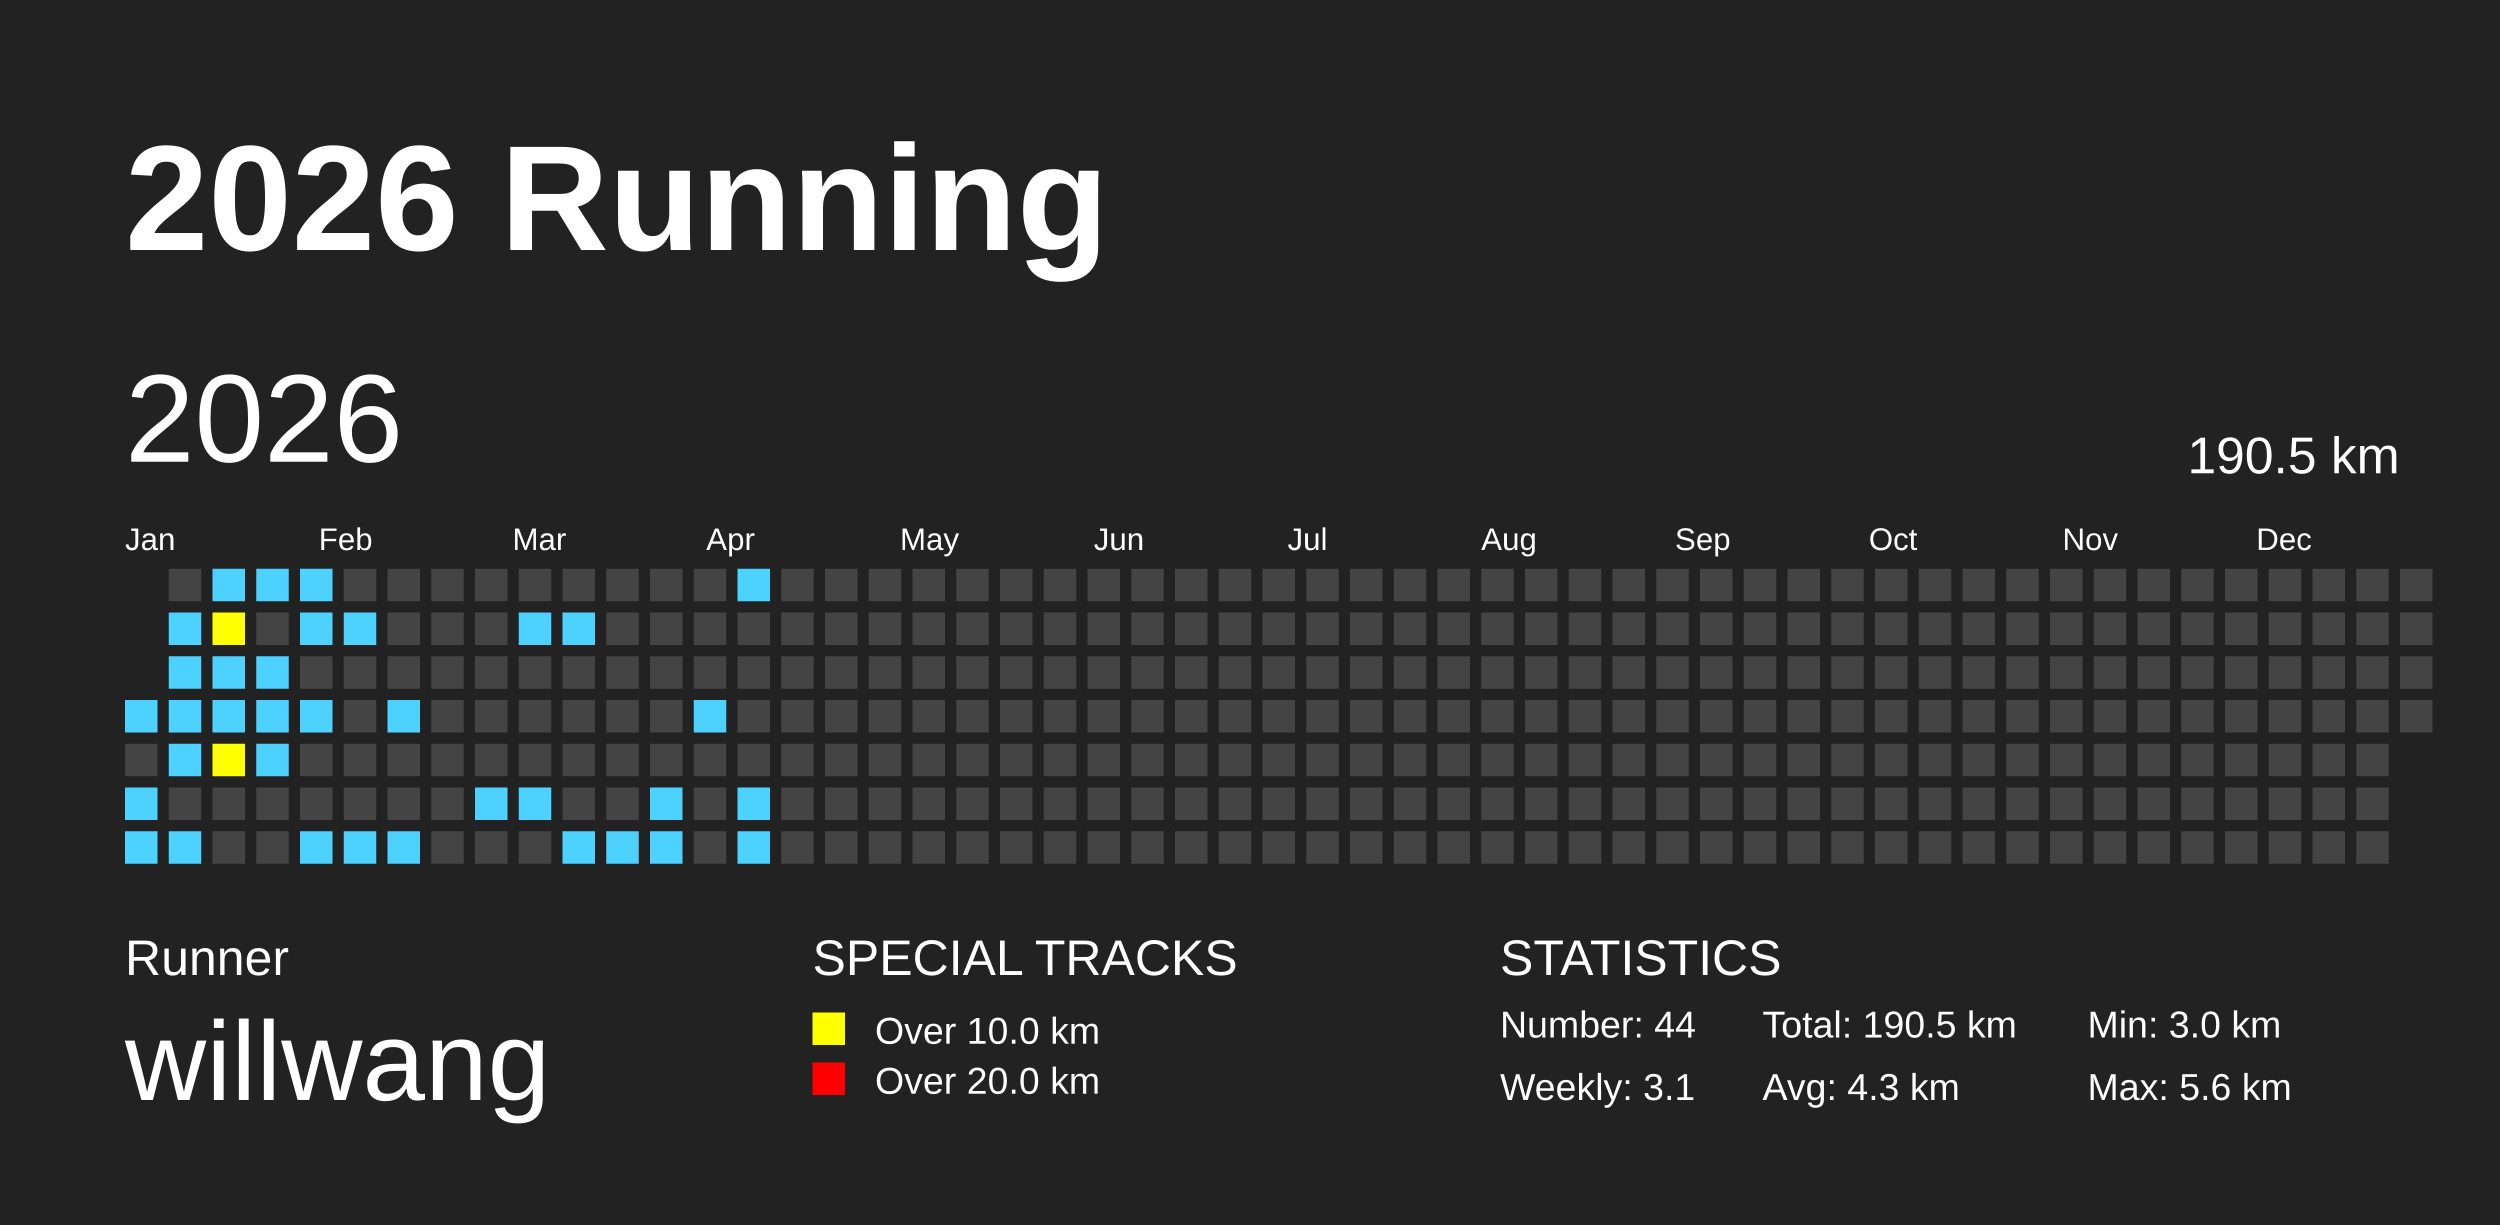
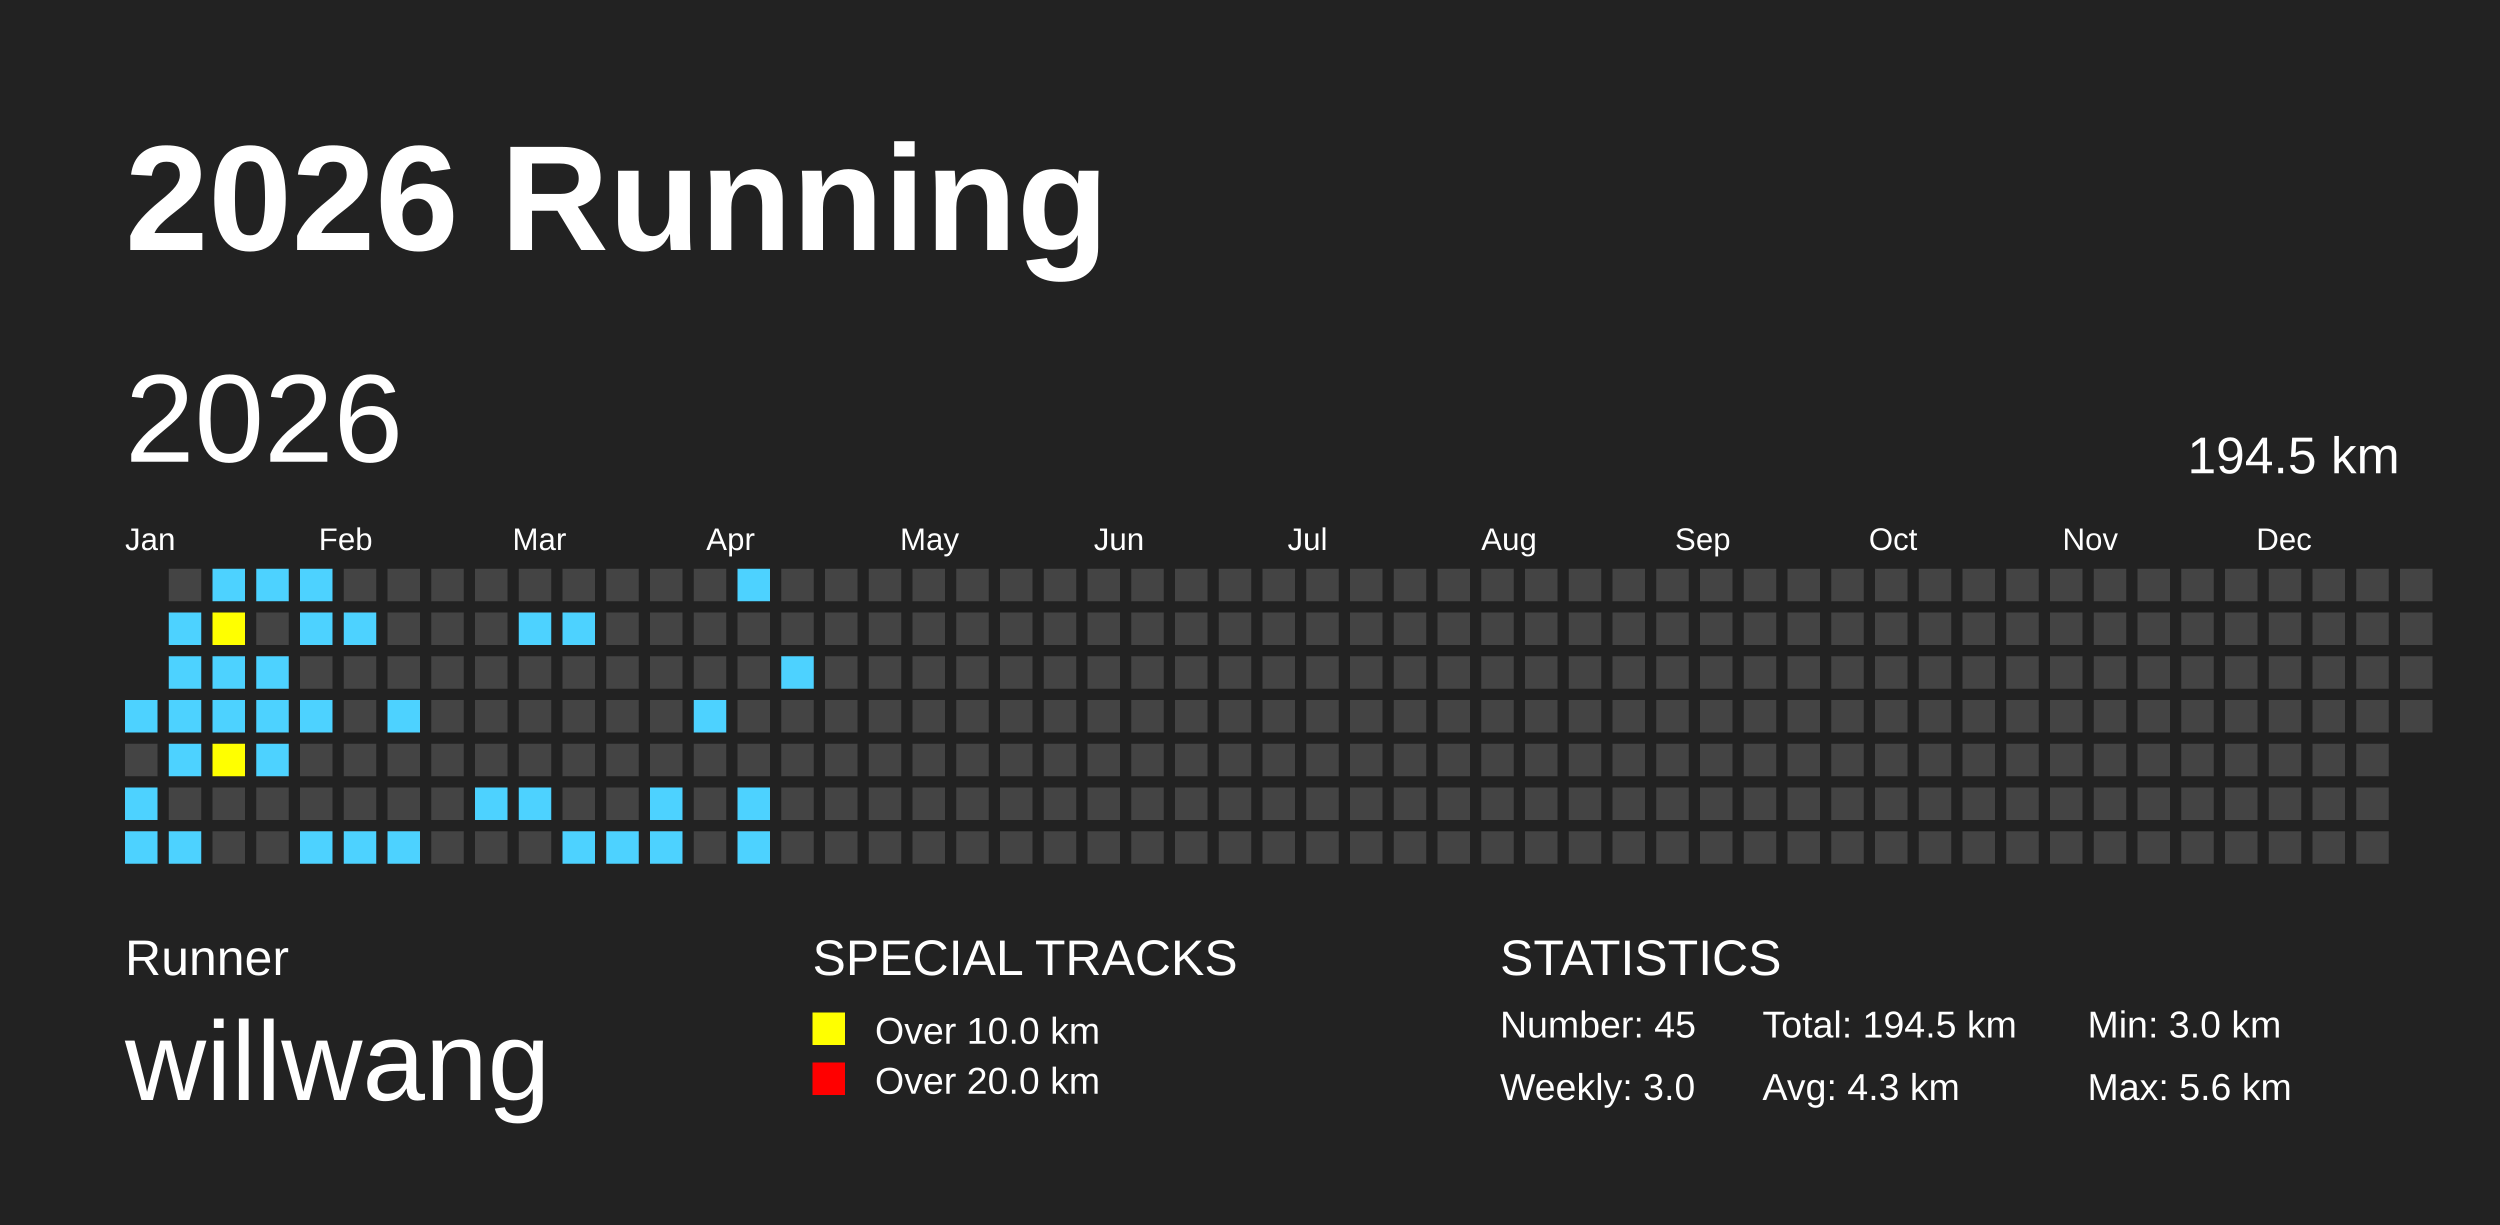
<svg xmlns="http://www.w3.org/2000/svg" baseProfile="full" height="98mm" version="1.1" viewBox="0,0,200,98" width="200mm">
  <defs />
  <rect fill="#222222" height="98" width="200" x="0" y="0" />
  <text fill="#FFFFFF" style="font-size:12px; font-family:Arial; font-weight:bold;" x="10" y="20">2026 Running</text>
  <text fill="#FFFFFF" style="font-size:4px; font-family:Arial" x="10" y="78">Runner</text>
  <text fill="#FFFFFF" style="font-size:9px; font-family:Arial" x="10" y="88">willwang</text>
  <text fill="#FFFFFF" style="font-size:4px; font-family:Arial" x="65" y="78">SPECIAL TRACKS</text>
  <rect fill="yellow" height="2.6" width="2.6" x="65" y="81" />
  <text fill="#FFFFFF" style="font-size:3px; font-family:Arial" x="70" y="83.5">Over 10.0 km</text>
  <rect fill="red" height="2.6" width="2.6" x="65" y="85" />
  <text fill="#FFFFFF" style="font-size:3px; font-family:Arial" x="70" y="87.5">Over 20.0 km</text>
  <text fill="#FFFFFF" style="font-size:4px; font-family:Arial" x="120" y="78">STATISTICS</text>
-   <text fill="#FFFFFF" style="font-size:3px; font-family:Arial" x="120" y="83">Number: 44</text>
-   <text fill="#FFFFFF" style="font-size:3px; font-family:Arial" x="120" y="88">Weekly: 3.1</text>
-   <text fill="#FFFFFF" style="font-size:3px; font-family:Arial" x="141" y="83">Total: 190.5 km</text>
+   <text fill="#FFFFFF" style="font-size:3px; font-family:Arial" x="120" y="83">Number: 45</text>
+   <text fill="#FFFFFF" style="font-size:3px; font-family:Arial" x="120" y="88">Weekly: 3.0</text>
+   <text fill="#FFFFFF" style="font-size:3px; font-family:Arial" x="141" y="83">Total: 194.5 km</text>
  <text fill="#FFFFFF" style="font-size:3px; font-family:Arial" x="141" y="88">Avg: 4.3 km</text>
  <text fill="#FFFFFF" style="font-size:3px; font-family:Arial" x="167" y="83">Min: 3.0 km</text>
  <text fill="#FFFFFF" style="font-size:3px; font-family:Arial" x="167" y="88">Max: 5.6 km</text>
  <text dominant-baseline="hanging" fill="#FFFFFF" style="font-size:10.0px; font-family:Arial;" x="10" y="30">2026</text>
-   <text dominant-baseline="hanging" fill="#FFFFFF" style="font-size:4.125px; font-family:Arial;" x="175" y="35">190.5 km</text>
+   <text dominant-baseline="hanging" fill="#FFFFFF" style="font-size:4.125px; font-family:Arial;" x="175" y="35">194.5 km</text>
  <text fill="#FFFFFF" style="font-size:2.5px; font-family:Arial" x="10.0" y="44">Jan</text>
  <text fill="#FFFFFF" style="font-size:2.5px; font-family:Arial" x="25.5" y="44">Feb</text>
  <text fill="#FFFFFF" style="font-size:2.5px; font-family:Arial" x="41.0" y="44">Mar</text>
  <text fill="#FFFFFF" style="font-size:2.5px; font-family:Arial" x="56.5" y="44">Apr</text>
  <text fill="#FFFFFF" style="font-size:2.5px; font-family:Arial" x="72.0" y="44">May</text>
  <text fill="#FFFFFF" style="font-size:2.5px; font-family:Arial" x="87.5" y="44">Jun</text>
  <text fill="#FFFFFF" style="font-size:2.5px; font-family:Arial" x="103.0" y="44">Jul</text>
  <text fill="#FFFFFF" style="font-size:2.5px; font-family:Arial" x="118.5" y="44">Aug</text>
  <text fill="#FFFFFF" style="font-size:2.5px; font-family:Arial" x="134.0" y="44">Sep</text>
  <text fill="#FFFFFF" style="font-size:2.5px; font-family:Arial" x="149.5" y="44">Oct</text>
  <text fill="#FFFFFF" style="font-size:2.5px; font-family:Arial" x="165.0" y="44">Nov</text>
  <text fill="#FFFFFF" style="font-size:2.5px; font-family:Arial" x="180.5" y="44">Dec</text>
  <rect fill="#4DD2FF" height="2.6" width="2.6" x="10.0" y="56.0" />
  <rect fill="#444444" height="2.6" width="2.6" x="10.0" y="59.5" />
  <rect fill="#4DD2FF" height="2.6" width="2.6" x="10.0" y="63.0" />
  <rect fill="#4DD2FF" height="2.6" width="2.6" x="10.0" y="66.5" />
  <rect fill="#444444" height="2.6" width="2.6" x="13.5" y="45.5" />
  <rect fill="#4DD2FF" height="2.6" width="2.6" x="13.5" y="49.0" />
  <rect fill="#4DD2FF" height="2.6" width="2.6" x="13.5" y="52.5" />
  <rect fill="#4DD2FF" height="2.6" width="2.6" x="13.5" y="56.0" />
  <rect fill="#4DD2FF" height="2.6" width="2.6" x="13.5" y="59.5" />
  <rect fill="#444444" height="2.6" width="2.6" x="13.5" y="63.0" />
  <rect fill="#4DD2FF" height="2.6" width="2.6" x="13.5" y="66.5" />
  <rect fill="#4DD2FF" height="2.6" width="2.6" x="17.0" y="45.5" />
  <rect fill="yellow" height="2.6" width="2.6" x="17.0" y="49.0" />
  <rect fill="#4DD2FF" height="2.6" width="2.6" x="17.0" y="52.5" />
  <rect fill="#4DD2FF" height="2.6" width="2.6" x="17.0" y="56.0" />
  <rect fill="yellow" height="2.6" width="2.6" x="17.0" y="59.5" />
  <rect fill="#444444" height="2.6" width="2.6" x="17.0" y="63.0" />
  <rect fill="#444444" height="2.6" width="2.6" x="17.0" y="66.5" />
  <rect fill="#4DD2FF" height="2.6" width="2.6" x="20.5" y="45.5" />
  <rect fill="#444444" height="2.6" width="2.6" x="20.5" y="49.0" />
  <rect fill="#4DD2FF" height="2.6" width="2.6" x="20.5" y="52.5" />
  <rect fill="#4DD2FF" height="2.6" width="2.6" x="20.5" y="56.0" />
  <rect fill="#4DD2FF" height="2.6" width="2.6" x="20.5" y="59.5" />
  <rect fill="#444444" height="2.6" width="2.6" x="20.5" y="63.0" />
  <rect fill="#444444" height="2.6" width="2.6" x="20.5" y="66.5" />
  <rect fill="#4DD2FF" height="2.6" width="2.6" x="24.0" y="45.5" />
  <rect fill="#4DD2FF" height="2.6" width="2.6" x="24.0" y="49.0" />
  <rect fill="#444444" height="2.6" width="2.6" x="24.0" y="52.5" />
  <rect fill="#4DD2FF" height="2.6" width="2.6" x="24.0" y="56.0" />
  <rect fill="#444444" height="2.6" width="2.6" x="24.0" y="59.5" />
  <rect fill="#444444" height="2.6" width="2.6" x="24.0" y="63.0" />
  <rect fill="#4DD2FF" height="2.6" width="2.6" x="24.0" y="66.5" />
  <rect fill="#444444" height="2.6" width="2.6" x="27.5" y="45.5" />
  <rect fill="#4DD2FF" height="2.6" width="2.6" x="27.5" y="49.0" />
  <rect fill="#444444" height="2.6" width="2.6" x="27.5" y="52.5" />
  <rect fill="#444444" height="2.6" width="2.6" x="27.5" y="56.0" />
  <rect fill="#444444" height="2.6" width="2.6" x="27.5" y="59.5" />
  <rect fill="#444444" height="2.6" width="2.6" x="27.5" y="63.0" />
  <rect fill="#4DD2FF" height="2.6" width="2.6" x="27.5" y="66.5" />
  <rect fill="#444444" height="2.6" width="2.6" x="31.0" y="45.5" />
  <rect fill="#444444" height="2.6" width="2.6" x="31.0" y="49.0" />
  <rect fill="#444444" height="2.6" width="2.6" x="31.0" y="52.5" />
  <rect fill="#4DD2FF" height="2.6" width="2.6" x="31.0" y="56.0" />
  <rect fill="#444444" height="2.6" width="2.6" x="31.0" y="59.5" />
  <rect fill="#444444" height="2.6" width="2.6" x="31.0" y="63.0" />
  <rect fill="#4DD2FF" height="2.6" width="2.6" x="31.0" y="66.5" />
  <rect fill="#444444" height="2.6" width="2.6" x="34.5" y="45.5" />
  <rect fill="#444444" height="2.6" width="2.6" x="34.5" y="49.0" />
  <rect fill="#444444" height="2.6" width="2.6" x="34.5" y="52.5" />
  <rect fill="#444444" height="2.6" width="2.6" x="34.5" y="56.0" />
  <rect fill="#444444" height="2.6" width="2.6" x="34.5" y="59.5" />
  <rect fill="#444444" height="2.6" width="2.6" x="34.5" y="63.0" />
  <rect fill="#444444" height="2.6" width="2.6" x="34.5" y="66.5" />
  <rect fill="#444444" height="2.6" width="2.6" x="38.0" y="45.5" />
  <rect fill="#444444" height="2.6" width="2.6" x="38.0" y="49.0" />
  <rect fill="#444444" height="2.6" width="2.6" x="38.0" y="52.5" />
  <rect fill="#444444" height="2.6" width="2.6" x="38.0" y="56.0" />
  <rect fill="#444444" height="2.6" width="2.6" x="38.0" y="59.5" />
  <rect fill="#4DD2FF" height="2.6" width="2.6" x="38.0" y="63.0" />
  <rect fill="#444444" height="2.6" width="2.6" x="38.0" y="66.5" />
  <rect fill="#444444" height="2.6" width="2.6" x="41.5" y="45.5" />
  <rect fill="#4DD2FF" height="2.6" width="2.6" x="41.5" y="49.0" />
  <rect fill="#444444" height="2.6" width="2.6" x="41.5" y="52.5" />
  <rect fill="#444444" height="2.6" width="2.6" x="41.5" y="56.0" />
  <rect fill="#444444" height="2.6" width="2.6" x="41.5" y="59.5" />
  <rect fill="#4DD2FF" height="2.6" width="2.6" x="41.5" y="63.0" />
  <rect fill="#444444" height="2.6" width="2.6" x="41.5" y="66.5" />
  <rect fill="#444444" height="2.6" width="2.6" x="45.0" y="45.5" />
  <rect fill="#4DD2FF" height="2.6" width="2.6" x="45.0" y="49.0" />
  <rect fill="#444444" height="2.6" width="2.6" x="45.0" y="52.5" />
  <rect fill="#444444" height="2.6" width="2.6" x="45.0" y="56.0" />
  <rect fill="#444444" height="2.6" width="2.6" x="45.0" y="59.5" />
  <rect fill="#444444" height="2.6" width="2.6" x="45.0" y="63.0" />
  <rect fill="#4DD2FF" height="2.6" width="2.6" x="45.0" y="66.5" />
  <rect fill="#444444" height="2.6" width="2.6" x="48.5" y="45.5" />
  <rect fill="#444444" height="2.6" width="2.6" x="48.5" y="49.0" />
  <rect fill="#444444" height="2.6" width="2.6" x="48.5" y="52.5" />
  <rect fill="#444444" height="2.6" width="2.6" x="48.5" y="56.0" />
  <rect fill="#444444" height="2.6" width="2.6" x="48.5" y="59.5" />
  <rect fill="#444444" height="2.6" width="2.6" x="48.5" y="63.0" />
  <rect fill="#4DD2FF" height="2.6" width="2.6" x="48.5" y="66.5" />
  <rect fill="#444444" height="2.6" width="2.6" x="52.0" y="45.5" />
  <rect fill="#444444" height="2.6" width="2.6" x="52.0" y="49.0" />
  <rect fill="#444444" height="2.6" width="2.6" x="52.0" y="52.5" />
  <rect fill="#444444" height="2.6" width="2.6" x="52.0" y="56.0" />
  <rect fill="#444444" height="2.6" width="2.6" x="52.0" y="59.5" />
  <rect fill="#4DD2FF" height="2.6" width="2.6" x="52.0" y="63.0" />
  <rect fill="#4DD2FF" height="2.6" width="2.6" x="52.0" y="66.5" />
  <rect fill="#444444" height="2.6" width="2.6" x="55.5" y="45.5" />
  <rect fill="#444444" height="2.6" width="2.6" x="55.5" y="49.0" />
  <rect fill="#444444" height="2.6" width="2.6" x="55.5" y="52.5" />
  <rect fill="#4DD2FF" height="2.6" width="2.6" x="55.5" y="56.0" />
  <rect fill="#444444" height="2.6" width="2.6" x="55.5" y="59.5" />
  <rect fill="#444444" height="2.6" width="2.6" x="55.5" y="63.0" />
  <rect fill="#444444" height="2.6" width="2.6" x="55.5" y="66.5" />
  <rect fill="#4DD2FF" height="2.6" width="2.6" x="59.0" y="45.5" />
  <rect fill="#444444" height="2.6" width="2.6" x="59.0" y="49.0" />
  <rect fill="#444444" height="2.6" width="2.6" x="59.0" y="52.5" />
  <rect fill="#444444" height="2.6" width="2.6" x="59.0" y="56.0" />
  <rect fill="#444444" height="2.6" width="2.6" x="59.0" y="59.5" />
  <rect fill="#4DD2FF" height="2.6" width="2.6" x="59.0" y="63.0" />
  <rect fill="#4DD2FF" height="2.6" width="2.6" x="59.0" y="66.5" />
  <rect fill="#444444" height="2.6" width="2.6" x="62.5" y="45.5" />
  <rect fill="#444444" height="2.6" width="2.6" x="62.5" y="49.0" />
-   <rect fill="#444444" height="2.6" width="2.6" x="62.5" y="52.5" />
+   <rect fill="#4DD2FF" height="2.6" width="2.6" x="62.5" y="52.5" />
  <rect fill="#444444" height="2.6" width="2.6" x="62.5" y="56.0" />
  <rect fill="#444444" height="2.6" width="2.6" x="62.5" y="59.5" />
  <rect fill="#444444" height="2.6" width="2.6" x="62.5" y="63.0" />
  <rect fill="#444444" height="2.6" width="2.6" x="62.5" y="66.5" />
  <rect fill="#444444" height="2.6" width="2.6" x="66.0" y="45.5" />
  <rect fill="#444444" height="2.6" width="2.6" x="66.0" y="49.0" />
  <rect fill="#444444" height="2.6" width="2.6" x="66.0" y="52.5" />
  <rect fill="#444444" height="2.6" width="2.6" x="66.0" y="56.0" />
  <rect fill="#444444" height="2.6" width="2.6" x="66.0" y="59.5" />
  <rect fill="#444444" height="2.6" width="2.6" x="66.0" y="63.0" />
  <rect fill="#444444" height="2.6" width="2.6" x="66.0" y="66.5" />
  <rect fill="#444444" height="2.6" width="2.6" x="69.5" y="45.5" />
  <rect fill="#444444" height="2.6" width="2.6" x="69.5" y="49.0" />
  <rect fill="#444444" height="2.6" width="2.6" x="69.5" y="52.5" />
  <rect fill="#444444" height="2.6" width="2.6" x="69.5" y="56.0" />
  <rect fill="#444444" height="2.6" width="2.6" x="69.5" y="59.5" />
  <rect fill="#444444" height="2.6" width="2.6" x="69.5" y="63.0" />
  <rect fill="#444444" height="2.6" width="2.6" x="69.5" y="66.5" />
  <rect fill="#444444" height="2.6" width="2.6" x="73.0" y="45.5" />
  <rect fill="#444444" height="2.6" width="2.6" x="73.0" y="49.0" />
  <rect fill="#444444" height="2.6" width="2.6" x="73.0" y="52.5" />
  <rect fill="#444444" height="2.6" width="2.6" x="73.0" y="56.0" />
  <rect fill="#444444" height="2.6" width="2.6" x="73.0" y="59.5" />
  <rect fill="#444444" height="2.6" width="2.6" x="73.0" y="63.0" />
  <rect fill="#444444" height="2.6" width="2.6" x="73.0" y="66.5" />
  <rect fill="#444444" height="2.6" width="2.6" x="76.5" y="45.5" />
  <rect fill="#444444" height="2.6" width="2.6" x="76.5" y="49.0" />
  <rect fill="#444444" height="2.6" width="2.6" x="76.5" y="52.5" />
  <rect fill="#444444" height="2.6" width="2.6" x="76.5" y="56.0" />
  <rect fill="#444444" height="2.6" width="2.6" x="76.5" y="59.5" />
  <rect fill="#444444" height="2.6" width="2.6" x="76.5" y="63.0" />
  <rect fill="#444444" height="2.6" width="2.6" x="76.5" y="66.5" />
  <rect fill="#444444" height="2.6" width="2.6" x="80.0" y="45.5" />
  <rect fill="#444444" height="2.6" width="2.6" x="80.0" y="49.0" />
  <rect fill="#444444" height="2.6" width="2.6" x="80.0" y="52.5" />
  <rect fill="#444444" height="2.6" width="2.6" x="80.0" y="56.0" />
  <rect fill="#444444" height="2.6" width="2.6" x="80.0" y="59.5" />
  <rect fill="#444444" height="2.6" width="2.6" x="80.0" y="63.0" />
  <rect fill="#444444" height="2.6" width="2.6" x="80.0" y="66.5" />
  <rect fill="#444444" height="2.6" width="2.6" x="83.5" y="45.5" />
  <rect fill="#444444" height="2.6" width="2.6" x="83.5" y="49.0" />
  <rect fill="#444444" height="2.6" width="2.6" x="83.5" y="52.5" />
  <rect fill="#444444" height="2.6" width="2.6" x="83.5" y="56.0" />
  <rect fill="#444444" height="2.6" width="2.6" x="83.5" y="59.5" />
  <rect fill="#444444" height="2.6" width="2.6" x="83.5" y="63.0" />
  <rect fill="#444444" height="2.6" width="2.6" x="83.5" y="66.5" />
  <rect fill="#444444" height="2.6" width="2.6" x="87.0" y="45.5" />
  <rect fill="#444444" height="2.6" width="2.6" x="87.0" y="49.0" />
  <rect fill="#444444" height="2.6" width="2.6" x="87.0" y="52.5" />
  <rect fill="#444444" height="2.6" width="2.6" x="87.0" y="56.0" />
  <rect fill="#444444" height="2.6" width="2.6" x="87.0" y="59.5" />
  <rect fill="#444444" height="2.6" width="2.6" x="87.0" y="63.0" />
  <rect fill="#444444" height="2.6" width="2.6" x="87.0" y="66.5" />
  <rect fill="#444444" height="2.6" width="2.6" x="90.5" y="45.5" />
  <rect fill="#444444" height="2.6" width="2.6" x="90.5" y="49.0" />
  <rect fill="#444444" height="2.6" width="2.6" x="90.5" y="52.5" />
  <rect fill="#444444" height="2.6" width="2.6" x="90.5" y="56.0" />
  <rect fill="#444444" height="2.6" width="2.6" x="90.5" y="59.5" />
  <rect fill="#444444" height="2.6" width="2.6" x="90.5" y="63.0" />
  <rect fill="#444444" height="2.6" width="2.6" x="90.5" y="66.5" />
  <rect fill="#444444" height="2.6" width="2.6" x="94.0" y="45.5" />
  <rect fill="#444444" height="2.6" width="2.6" x="94.0" y="49.0" />
  <rect fill="#444444" height="2.6" width="2.6" x="94.0" y="52.5" />
  <rect fill="#444444" height="2.6" width="2.6" x="94.0" y="56.0" />
  <rect fill="#444444" height="2.6" width="2.6" x="94.0" y="59.5" />
  <rect fill="#444444" height="2.6" width="2.6" x="94.0" y="63.0" />
  <rect fill="#444444" height="2.6" width="2.6" x="94.0" y="66.5" />
  <rect fill="#444444" height="2.6" width="2.6" x="97.5" y="45.5" />
  <rect fill="#444444" height="2.6" width="2.6" x="97.5" y="49.0" />
  <rect fill="#444444" height="2.6" width="2.6" x="97.5" y="52.5" />
  <rect fill="#444444" height="2.6" width="2.6" x="97.5" y="56.0" />
  <rect fill="#444444" height="2.6" width="2.6" x="97.5" y="59.5" />
  <rect fill="#444444" height="2.6" width="2.6" x="97.5" y="63.0" />
  <rect fill="#444444" height="2.6" width="2.6" x="97.5" y="66.5" />
  <rect fill="#444444" height="2.6" width="2.6" x="101.0" y="45.5" />
  <rect fill="#444444" height="2.6" width="2.6" x="101.0" y="49.0" />
  <rect fill="#444444" height="2.6" width="2.6" x="101.0" y="52.5" />
  <rect fill="#444444" height="2.6" width="2.6" x="101.0" y="56.0" />
  <rect fill="#444444" height="2.6" width="2.6" x="101.0" y="59.5" />
  <rect fill="#444444" height="2.6" width="2.6" x="101.0" y="63.0" />
  <rect fill="#444444" height="2.6" width="2.6" x="101.0" y="66.5" />
  <rect fill="#444444" height="2.6" width="2.6" x="104.5" y="45.5" />
  <rect fill="#444444" height="2.6" width="2.6" x="104.5" y="49.0" />
  <rect fill="#444444" height="2.6" width="2.6" x="104.5" y="52.5" />
  <rect fill="#444444" height="2.6" width="2.6" x="104.5" y="56.0" />
  <rect fill="#444444" height="2.6" width="2.6" x="104.5" y="59.5" />
  <rect fill="#444444" height="2.6" width="2.6" x="104.5" y="63.0" />
  <rect fill="#444444" height="2.6" width="2.6" x="104.5" y="66.5" />
  <rect fill="#444444" height="2.6" width="2.6" x="108.0" y="45.5" />
  <rect fill="#444444" height="2.6" width="2.6" x="108.0" y="49.0" />
  <rect fill="#444444" height="2.6" width="2.6" x="108.0" y="52.5" />
  <rect fill="#444444" height="2.6" width="2.6" x="108.0" y="56.0" />
  <rect fill="#444444" height="2.6" width="2.6" x="108.0" y="59.5" />
  <rect fill="#444444" height="2.6" width="2.6" x="108.0" y="63.0" />
  <rect fill="#444444" height="2.6" width="2.6" x="108.0" y="66.5" />
  <rect fill="#444444" height="2.6" width="2.6" x="111.5" y="45.5" />
  <rect fill="#444444" height="2.6" width="2.6" x="111.5" y="49.0" />
  <rect fill="#444444" height="2.6" width="2.6" x="111.5" y="52.5" />
  <rect fill="#444444" height="2.6" width="2.6" x="111.5" y="56.0" />
  <rect fill="#444444" height="2.6" width="2.6" x="111.5" y="59.5" />
  <rect fill="#444444" height="2.6" width="2.6" x="111.5" y="63.0" />
  <rect fill="#444444" height="2.6" width="2.6" x="111.5" y="66.5" />
  <rect fill="#444444" height="2.6" width="2.6" x="115.0" y="45.5" />
  <rect fill="#444444" height="2.6" width="2.6" x="115.0" y="49.0" />
  <rect fill="#444444" height="2.6" width="2.6" x="115.0" y="52.5" />
  <rect fill="#444444" height="2.6" width="2.6" x="115.0" y="56.0" />
  <rect fill="#444444" height="2.6" width="2.6" x="115.0" y="59.5" />
  <rect fill="#444444" height="2.6" width="2.6" x="115.0" y="63.0" />
  <rect fill="#444444" height="2.6" width="2.6" x="115.0" y="66.5" />
  <rect fill="#444444" height="2.6" width="2.6" x="118.5" y="45.5" />
  <rect fill="#444444" height="2.6" width="2.6" x="118.5" y="49.0" />
  <rect fill="#444444" height="2.6" width="2.6" x="118.5" y="52.5" />
  <rect fill="#444444" height="2.6" width="2.6" x="118.5" y="56.0" />
  <rect fill="#444444" height="2.6" width="2.6" x="118.5" y="59.5" />
  <rect fill="#444444" height="2.6" width="2.6" x="118.5" y="63.0" />
  <rect fill="#444444" height="2.6" width="2.6" x="118.5" y="66.5" />
  <rect fill="#444444" height="2.6" width="2.6" x="122.0" y="45.5" />
  <rect fill="#444444" height="2.6" width="2.6" x="122.0" y="49.0" />
  <rect fill="#444444" height="2.6" width="2.6" x="122.0" y="52.5" />
  <rect fill="#444444" height="2.6" width="2.6" x="122.0" y="56.0" />
  <rect fill="#444444" height="2.6" width="2.6" x="122.0" y="59.5" />
  <rect fill="#444444" height="2.6" width="2.6" x="122.0" y="63.0" />
  <rect fill="#444444" height="2.6" width="2.6" x="122.0" y="66.5" />
  <rect fill="#444444" height="2.6" width="2.6" x="125.5" y="45.5" />
  <rect fill="#444444" height="2.6" width="2.6" x="125.5" y="49.0" />
  <rect fill="#444444" height="2.6" width="2.6" x="125.5" y="52.5" />
  <rect fill="#444444" height="2.6" width="2.6" x="125.5" y="56.0" />
  <rect fill="#444444" height="2.6" width="2.6" x="125.5" y="59.5" />
  <rect fill="#444444" height="2.6" width="2.6" x="125.5" y="63.0" />
  <rect fill="#444444" height="2.6" width="2.6" x="125.5" y="66.5" />
  <rect fill="#444444" height="2.6" width="2.6" x="129.0" y="45.5" />
  <rect fill="#444444" height="2.6" width="2.6" x="129.0" y="49.0" />
  <rect fill="#444444" height="2.6" width="2.6" x="129.0" y="52.5" />
  <rect fill="#444444" height="2.6" width="2.6" x="129.0" y="56.0" />
  <rect fill="#444444" height="2.6" width="2.6" x="129.0" y="59.5" />
  <rect fill="#444444" height="2.6" width="2.6" x="129.0" y="63.0" />
  <rect fill="#444444" height="2.6" width="2.6" x="129.0" y="66.5" />
  <rect fill="#444444" height="2.6" width="2.6" x="132.5" y="45.5" />
  <rect fill="#444444" height="2.6" width="2.6" x="132.5" y="49.0" />
  <rect fill="#444444" height="2.6" width="2.6" x="132.5" y="52.5" />
  <rect fill="#444444" height="2.6" width="2.6" x="132.5" y="56.0" />
  <rect fill="#444444" height="2.6" width="2.6" x="132.5" y="59.5" />
  <rect fill="#444444" height="2.6" width="2.6" x="132.5" y="63.0" />
  <rect fill="#444444" height="2.6" width="2.6" x="132.5" y="66.5" />
  <rect fill="#444444" height="2.6" width="2.6" x="136.0" y="45.5" />
  <rect fill="#444444" height="2.6" width="2.6" x="136.0" y="49.0" />
  <rect fill="#444444" height="2.6" width="2.6" x="136.0" y="52.5" />
  <rect fill="#444444" height="2.6" width="2.6" x="136.0" y="56.0" />
  <rect fill="#444444" height="2.6" width="2.6" x="136.0" y="59.5" />
  <rect fill="#444444" height="2.6" width="2.6" x="136.0" y="63.0" />
  <rect fill="#444444" height="2.6" width="2.6" x="136.0" y="66.5" />
  <rect fill="#444444" height="2.6" width="2.6" x="139.5" y="45.5" />
  <rect fill="#444444" height="2.6" width="2.6" x="139.5" y="49.0" />
  <rect fill="#444444" height="2.6" width="2.6" x="139.5" y="52.5" />
  <rect fill="#444444" height="2.6" width="2.6" x="139.5" y="56.0" />
  <rect fill="#444444" height="2.6" width="2.6" x="139.5" y="59.5" />
  <rect fill="#444444" height="2.6" width="2.6" x="139.5" y="63.0" />
  <rect fill="#444444" height="2.6" width="2.6" x="139.5" y="66.5" />
  <rect fill="#444444" height="2.6" width="2.6" x="143.0" y="45.5" />
  <rect fill="#444444" height="2.6" width="2.6" x="143.0" y="49.0" />
  <rect fill="#444444" height="2.6" width="2.6" x="143.0" y="52.5" />
  <rect fill="#444444" height="2.6" width="2.6" x="143.0" y="56.0" />
  <rect fill="#444444" height="2.6" width="2.6" x="143.0" y="59.5" />
  <rect fill="#444444" height="2.6" width="2.6" x="143.0" y="63.0" />
  <rect fill="#444444" height="2.6" width="2.6" x="143.0" y="66.5" />
  <rect fill="#444444" height="2.6" width="2.6" x="146.5" y="45.5" />
  <rect fill="#444444" height="2.6" width="2.6" x="146.5" y="49.0" />
  <rect fill="#444444" height="2.6" width="2.6" x="146.5" y="52.5" />
  <rect fill="#444444" height="2.6" width="2.6" x="146.5" y="56.0" />
  <rect fill="#444444" height="2.6" width="2.6" x="146.5" y="59.5" />
  <rect fill="#444444" height="2.6" width="2.6" x="146.5" y="63.0" />
  <rect fill="#444444" height="2.6" width="2.6" x="146.5" y="66.5" />
  <rect fill="#444444" height="2.6" width="2.6" x="150.0" y="45.5" />
  <rect fill="#444444" height="2.6" width="2.6" x="150.0" y="49.0" />
  <rect fill="#444444" height="2.6" width="2.6" x="150.0" y="52.5" />
  <rect fill="#444444" height="2.6" width="2.6" x="150.0" y="56.0" />
  <rect fill="#444444" height="2.6" width="2.6" x="150.0" y="59.5" />
  <rect fill="#444444" height="2.6" width="2.6" x="150.0" y="63.0" />
  <rect fill="#444444" height="2.6" width="2.6" x="150.0" y="66.5" />
  <rect fill="#444444" height="2.6" width="2.6" x="153.5" y="45.5" />
  <rect fill="#444444" height="2.6" width="2.6" x="153.5" y="49.0" />
  <rect fill="#444444" height="2.6" width="2.6" x="153.5" y="52.5" />
  <rect fill="#444444" height="2.6" width="2.6" x="153.5" y="56.0" />
  <rect fill="#444444" height="2.6" width="2.6" x="153.5" y="59.5" />
  <rect fill="#444444" height="2.6" width="2.6" x="153.5" y="63.0" />
  <rect fill="#444444" height="2.6" width="2.6" x="153.5" y="66.5" />
  <rect fill="#444444" height="2.6" width="2.6" x="157.0" y="45.5" />
  <rect fill="#444444" height="2.6" width="2.6" x="157.0" y="49.0" />
  <rect fill="#444444" height="2.6" width="2.6" x="157.0" y="52.5" />
  <rect fill="#444444" height="2.6" width="2.6" x="157.0" y="56.0" />
  <rect fill="#444444" height="2.6" width="2.6" x="157.0" y="59.5" />
  <rect fill="#444444" height="2.6" width="2.6" x="157.0" y="63.0" />
  <rect fill="#444444" height="2.6" width="2.6" x="157.0" y="66.5" />
  <rect fill="#444444" height="2.6" width="2.6" x="160.5" y="45.5" />
  <rect fill="#444444" height="2.6" width="2.6" x="160.5" y="49.0" />
  <rect fill="#444444" height="2.6" width="2.6" x="160.5" y="52.5" />
  <rect fill="#444444" height="2.6" width="2.6" x="160.5" y="56.0" />
  <rect fill="#444444" height="2.6" width="2.6" x="160.5" y="59.5" />
  <rect fill="#444444" height="2.6" width="2.6" x="160.5" y="63.0" />
  <rect fill="#444444" height="2.6" width="2.6" x="160.5" y="66.5" />
  <rect fill="#444444" height="2.6" width="2.6" x="164.0" y="45.5" />
  <rect fill="#444444" height="2.6" width="2.6" x="164.0" y="49.0" />
  <rect fill="#444444" height="2.6" width="2.6" x="164.0" y="52.5" />
  <rect fill="#444444" height="2.6" width="2.6" x="164.0" y="56.0" />
  <rect fill="#444444" height="2.6" width="2.6" x="164.0" y="59.5" />
  <rect fill="#444444" height="2.6" width="2.6" x="164.0" y="63.0" />
  <rect fill="#444444" height="2.6" width="2.6" x="164.0" y="66.5" />
  <rect fill="#444444" height="2.6" width="2.6" x="167.5" y="45.5" />
  <rect fill="#444444" height="2.6" width="2.6" x="167.5" y="49.0" />
  <rect fill="#444444" height="2.6" width="2.6" x="167.5" y="52.5" />
  <rect fill="#444444" height="2.6" width="2.6" x="167.5" y="56.0" />
  <rect fill="#444444" height="2.6" width="2.6" x="167.5" y="59.5" />
  <rect fill="#444444" height="2.6" width="2.6" x="167.5" y="63.0" />
  <rect fill="#444444" height="2.6" width="2.6" x="167.5" y="66.5" />
  <rect fill="#444444" height="2.6" width="2.6" x="171.0" y="45.5" />
  <rect fill="#444444" height="2.6" width="2.6" x="171.0" y="49.0" />
  <rect fill="#444444" height="2.6" width="2.6" x="171.0" y="52.5" />
  <rect fill="#444444" height="2.6" width="2.6" x="171.0" y="56.0" />
  <rect fill="#444444" height="2.6" width="2.6" x="171.0" y="59.5" />
  <rect fill="#444444" height="2.6" width="2.6" x="171.0" y="63.0" />
  <rect fill="#444444" height="2.6" width="2.6" x="171.0" y="66.5" />
  <rect fill="#444444" height="2.6" width="2.6" x="174.5" y="45.5" />
  <rect fill="#444444" height="2.6" width="2.6" x="174.5" y="49.0" />
  <rect fill="#444444" height="2.6" width="2.6" x="174.5" y="52.5" />
  <rect fill="#444444" height="2.6" width="2.6" x="174.5" y="56.0" />
  <rect fill="#444444" height="2.6" width="2.6" x="174.5" y="59.5" />
  <rect fill="#444444" height="2.6" width="2.6" x="174.5" y="63.0" />
  <rect fill="#444444" height="2.6" width="2.6" x="174.5" y="66.5" />
  <rect fill="#444444" height="2.6" width="2.6" x="178.0" y="45.5" />
  <rect fill="#444444" height="2.6" width="2.6" x="178.0" y="49.0" />
  <rect fill="#444444" height="2.6" width="2.6" x="178.0" y="52.5" />
  <rect fill="#444444" height="2.6" width="2.6" x="178.0" y="56.0" />
  <rect fill="#444444" height="2.6" width="2.6" x="178.0" y="59.5" />
  <rect fill="#444444" height="2.6" width="2.6" x="178.0" y="63.0" />
  <rect fill="#444444" height="2.6" width="2.6" x="178.0" y="66.5" />
  <rect fill="#444444" height="2.6" width="2.6" x="181.5" y="45.5" />
  <rect fill="#444444" height="2.6" width="2.6" x="181.5" y="49.0" />
  <rect fill="#444444" height="2.6" width="2.6" x="181.5" y="52.5" />
  <rect fill="#444444" height="2.6" width="2.6" x="181.5" y="56.0" />
  <rect fill="#444444" height="2.6" width="2.6" x="181.5" y="59.5" />
  <rect fill="#444444" height="2.6" width="2.6" x="181.5" y="63.0" />
  <rect fill="#444444" height="2.6" width="2.6" x="181.5" y="66.5" />
  <rect fill="#444444" height="2.6" width="2.6" x="185.0" y="45.5" />
  <rect fill="#444444" height="2.6" width="2.6" x="185.0" y="49.0" />
  <rect fill="#444444" height="2.6" width="2.6" x="185.0" y="52.5" />
  <rect fill="#444444" height="2.6" width="2.6" x="185.0" y="56.0" />
  <rect fill="#444444" height="2.6" width="2.6" x="185.0" y="59.5" />
  <rect fill="#444444" height="2.6" width="2.6" x="185.0" y="63.0" />
  <rect fill="#444444" height="2.6" width="2.6" x="185.0" y="66.5" />
  <rect fill="#444444" height="2.6" width="2.6" x="188.5" y="45.5" />
  <rect fill="#444444" height="2.6" width="2.6" x="188.5" y="49.0" />
  <rect fill="#444444" height="2.6" width="2.6" x="188.5" y="52.5" />
  <rect fill="#444444" height="2.6" width="2.6" x="188.5" y="56.0" />
  <rect fill="#444444" height="2.6" width="2.6" x="188.5" y="59.5" />
  <rect fill="#444444" height="2.6" width="2.6" x="188.5" y="63.0" />
  <rect fill="#444444" height="2.6" width="2.6" x="188.5" y="66.5" />
  <rect fill="#444444" height="2.6" width="2.6" x="192.0" y="45.5" />
  <rect fill="#444444" height="2.6" width="2.6" x="192.0" y="49.0" />
  <rect fill="#444444" height="2.6" width="2.6" x="192.0" y="52.5" />
  <rect fill="#444444" height="2.6" width="2.6" x="192.0" y="56.0" />
</svg>
